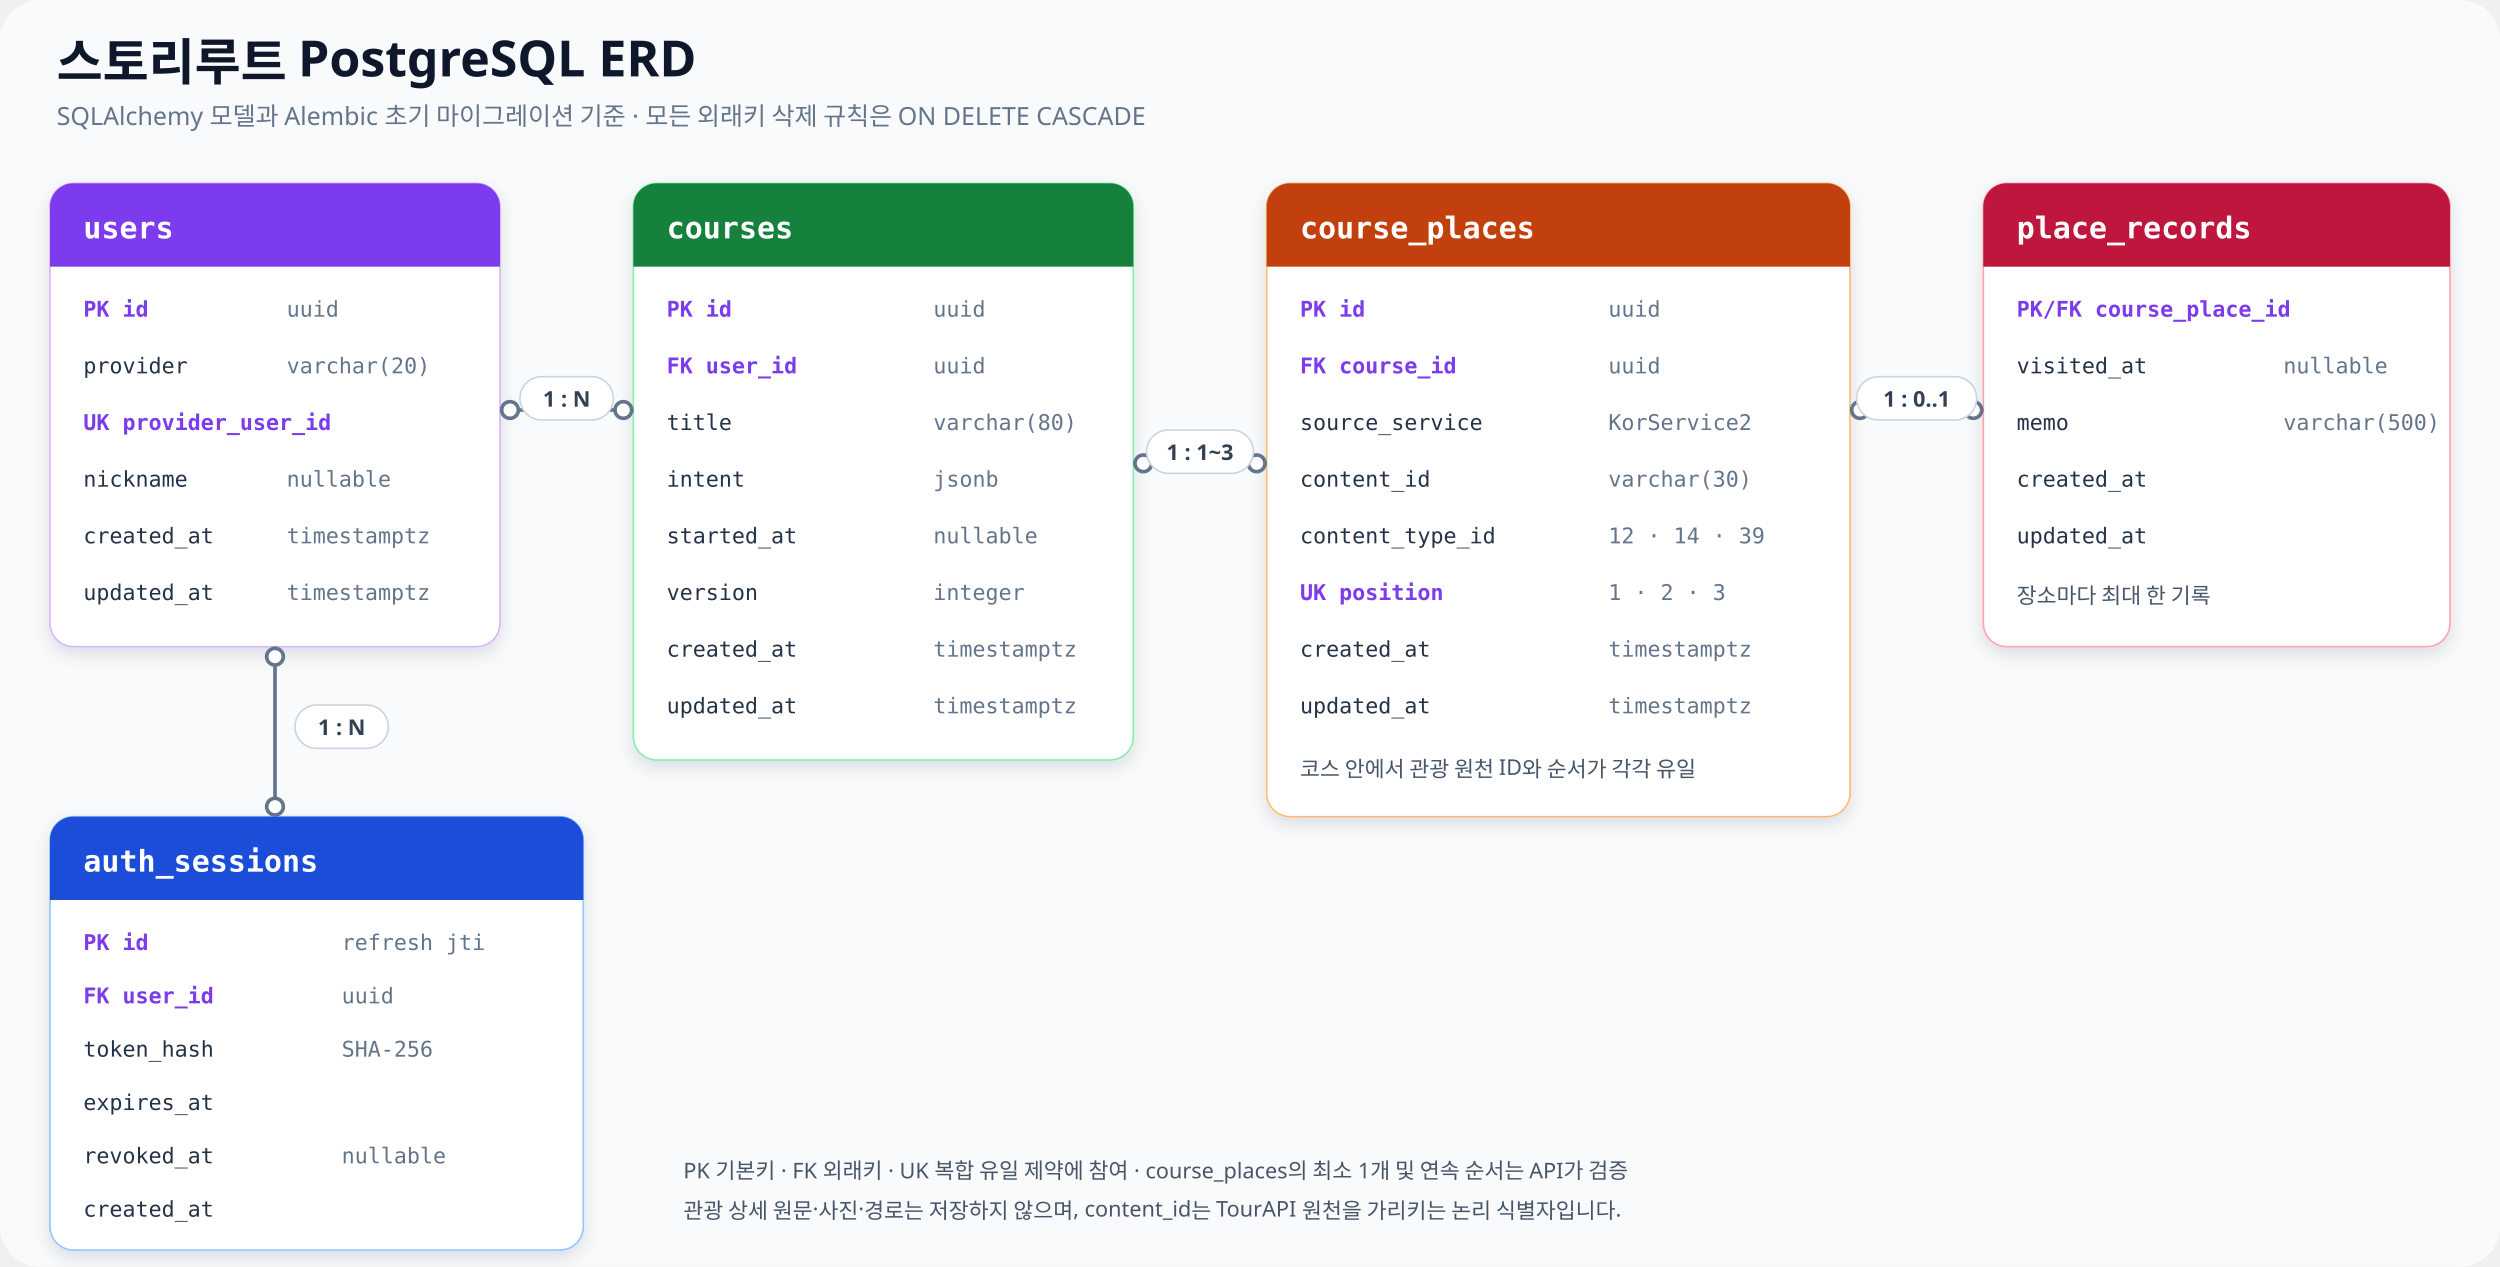
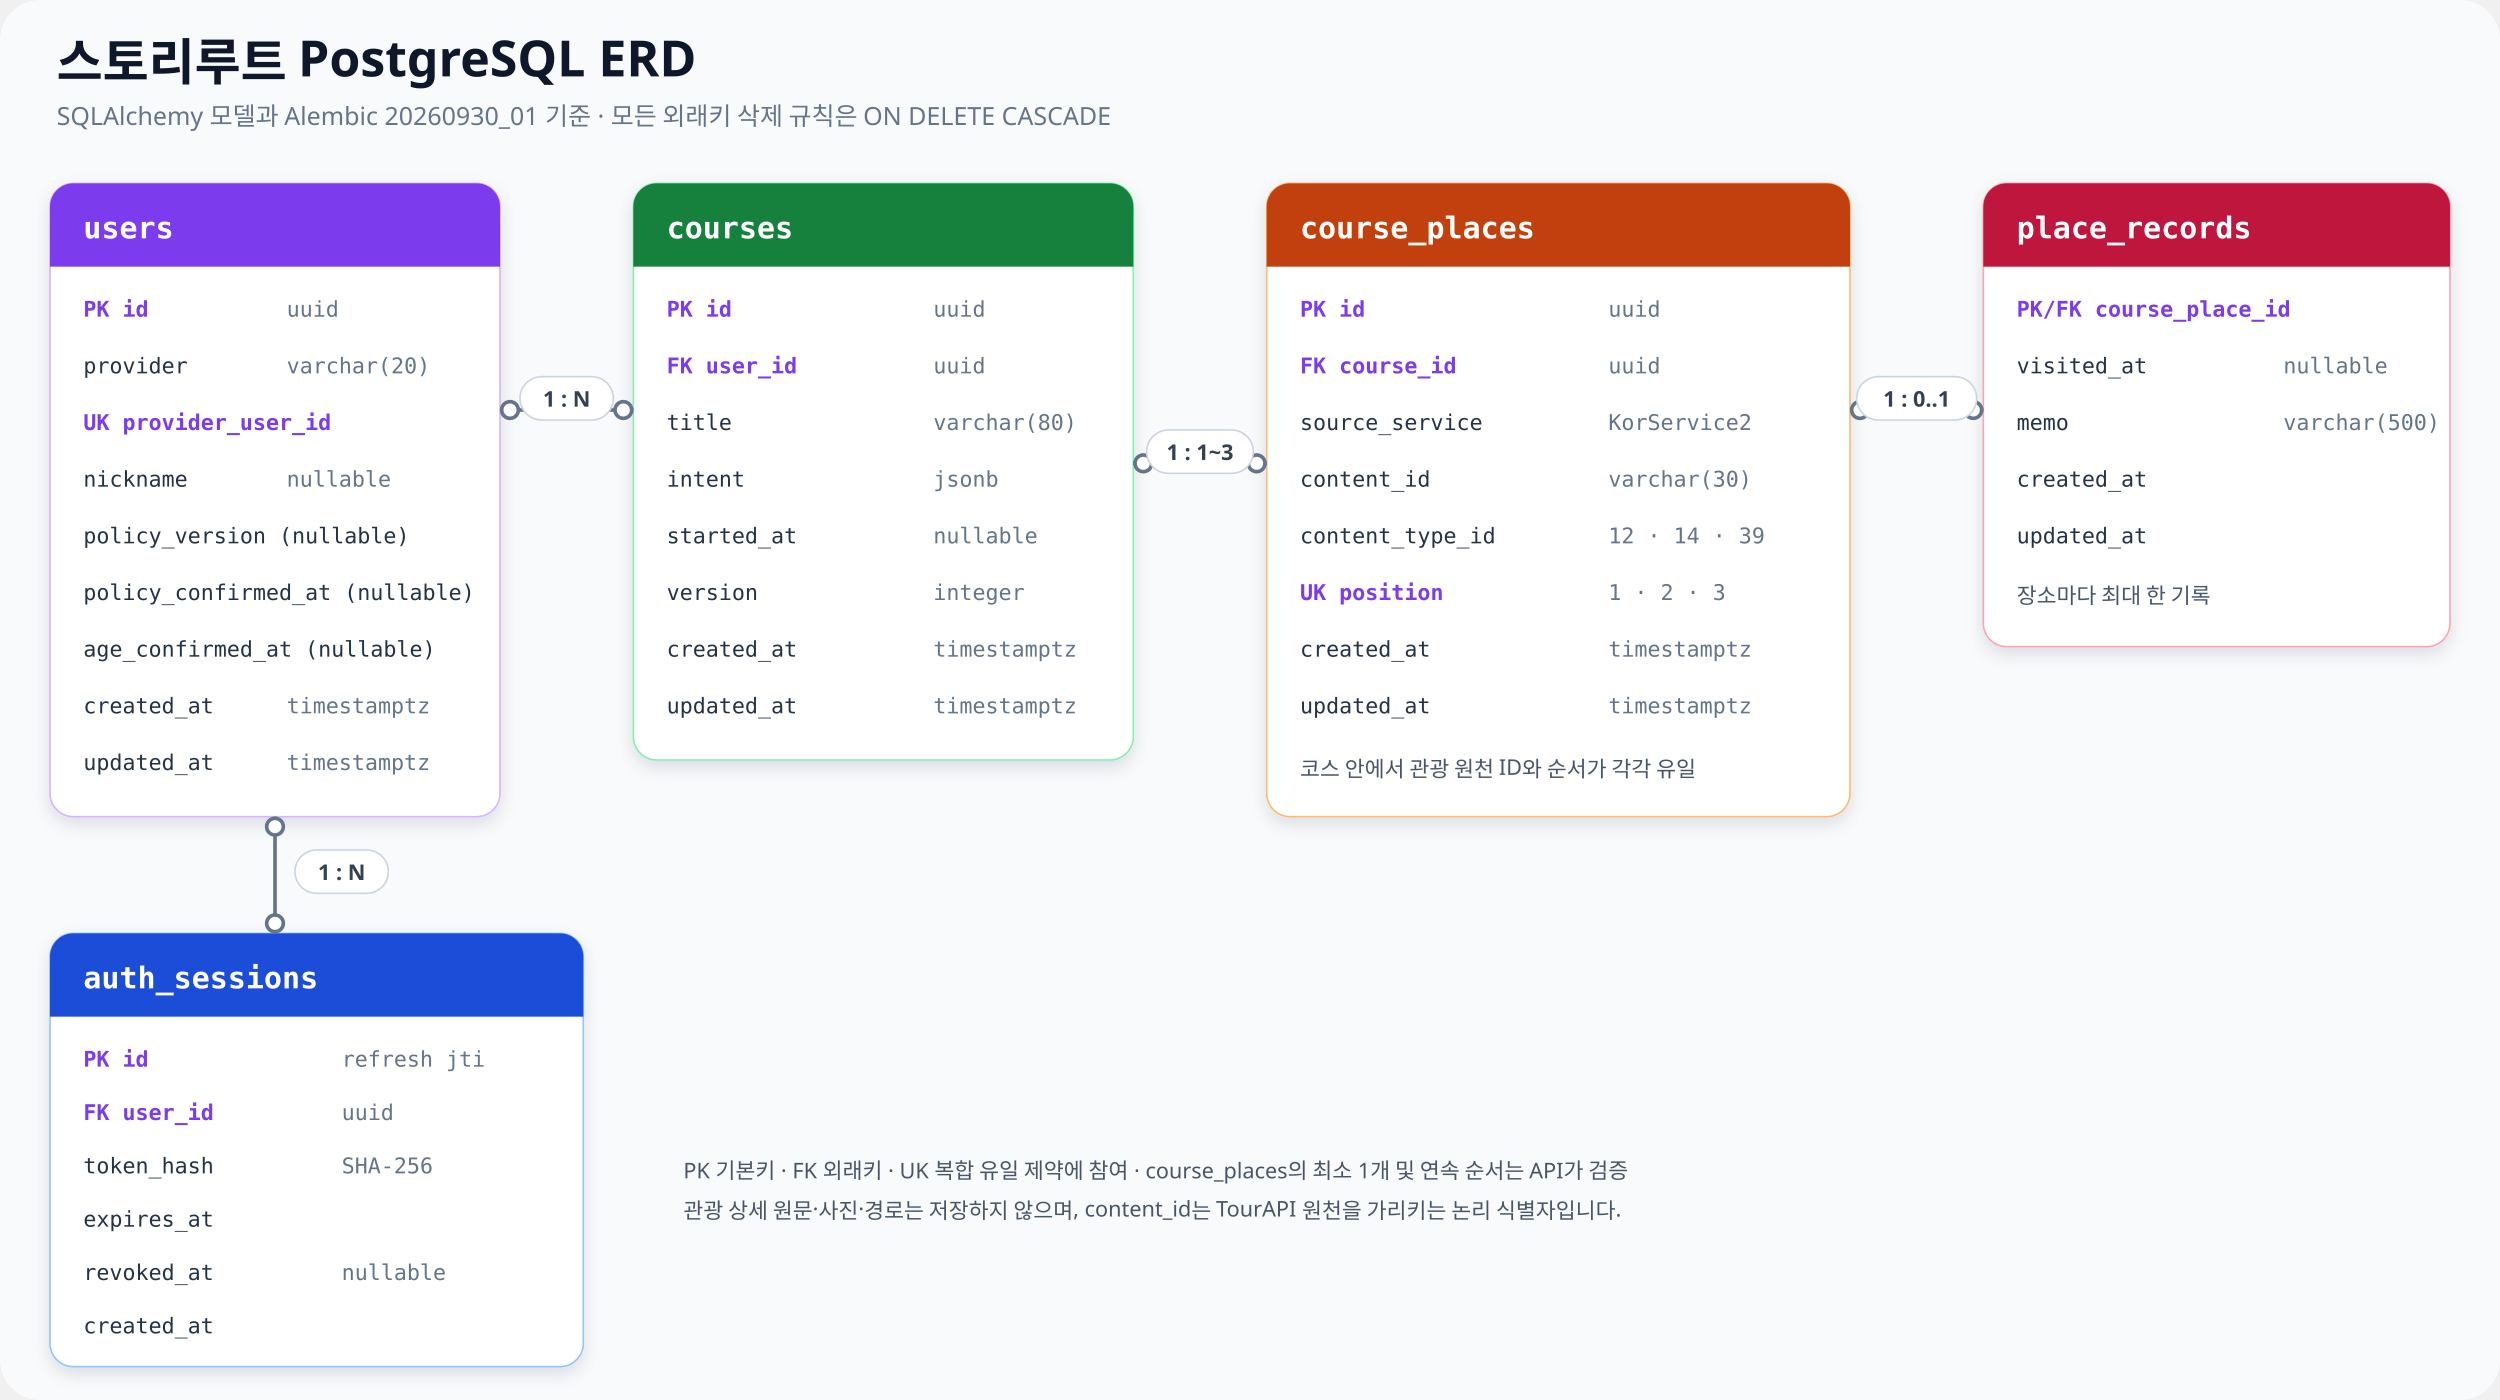
- <svg xmlns="http://www.w3.org/2000/svg" width="1500" height="760" viewBox="0 0 1500 760" role="img" aria-labelledby="title desc">
+ <svg xmlns="http://www.w3.org/2000/svg" width="1500" height="840" viewBox="0 0 1500 840" role="img" aria-labelledby="title desc">
  <defs>
    <filter id="shadow" x="-10%" y="-10%" width="120%" height="130%">
      <feDropShadow dx="0" dy="4" stdDeviation="5" flood-color="#0f172a" flood-opacity="0.12" />
    </filter>
    <style>
      .title { font: 700 30px Pretendard, "Noto Sans KR", sans-serif; fill: #0f172a; }
      .subtitle { font: 400 15px Pretendard, "Noto Sans KR", sans-serif; fill: #64748b; }
      .entity { filter: url(#shadow); }
      .entity-title { font: 700 18px ui-monospace, SFMono-Regular, Consolas, monospace; fill: #ffffff; }
      .field { font: 13px ui-monospace, SFMono-Regular, Consolas, monospace; fill: #243247; }
      .key { font-weight: 700; fill: #7c3aed; }
      .muted { fill: #64748b; }
      .relation { stroke: #64748b; stroke-width: 2.2; fill: none; }
      .relation-dot { fill: #ffffff; stroke: #64748b; stroke-width: 2.2; }
      .relation-label-bg { fill: #ffffff; stroke: #cbd5e1; }
      .relation-label { font: 700 13px Pretendard, "Noto Sans KR", sans-serif; fill: #334155; }
      .legend { font: 13px Pretendard, "Noto Sans KR", sans-serif; fill: #475569; }
    </style>
  </defs>
-   <rect width="1500" height="760" rx="24" fill="#f8fafc" />
+   <rect width="1500" height="840" rx="24" fill="#f8fafc" />
  <text x="34" y="48" class="title">스토리루트 PostgreSQL ERD</text>
-   <text x="34" y="75" class="subtitle">SQLAlchemy 모델과 Alembic 초기 마이그레이션 기준 · 모든 외래키 삭제 규칙은 ON DELETE CASCADE</text>
+   <text x="34" y="75" class="subtitle">SQLAlchemy 모델과 Alembic 20260930_01 기준 · 모든 외래키 삭제 규칙은 ON DELETE CASCADE</text>
  <g class="entity">
-     <rect x="30" y="110" width="270" height="278" rx="14" fill="#ffffff" stroke="#d8b4fe" />
+     <rect x="30" y="110" width="270" height="380" rx="14" fill="#ffffff" stroke="#d8b4fe" />
    <path d="M44 110h242a14 14 0 0 1 14 14v36H30v-36a14 14 0 0 1 14-14z" fill="#7c3aed" />
    <text x="50" y="143" class="entity-title">users</text>
    <text x="50" y="190" class="field key">PK  id</text>
    <text x="172" y="190" class="field muted">uuid</text>
    <text x="50" y="224" class="field">    provider</text>
    <text x="172" y="224" class="field muted">varchar(20)</text>
    <text x="50" y="258" class="field key">UK  provider_user_id</text>
    <text x="50" y="292" class="field">    nickname</text>
    <text x="172" y="292" class="field muted">nullable</text>
-     <text x="50" y="326" class="field">    created_at</text>
-     <text x="172" y="326" class="field muted">timestamptz</text>
-     <text x="50" y="360" class="field">    updated_at</text>
-     <text x="172" y="360" class="field muted">timestamptz</text>
+     <text x="50" y="326" class="field">policy_version (nullable)</text>
+     <text x="50" y="360" class="field">policy_confirmed_at (nullable)</text>
+     <text x="50" y="394" class="field">age_confirmed_at (nullable)</text>
+     <text x="50" y="428" class="field">created_at</text>
+     <text x="172" y="428" class="field muted">timestamptz</text>
+     <text x="50" y="462" class="field">updated_at</text>
+     <text x="172" y="462" class="field muted">timestamptz</text>
  </g>
  <g class="entity">
    <rect x="380" y="110" width="300" height="346" rx="14" fill="#ffffff" stroke="#86efac" />
    <path d="M394 110h272a14 14 0 0 1 14 14v36H380v-36a14 14 0 0 1 14-14z" fill="#15803d" />
    <text x="400" y="143" class="entity-title">courses</text>
    <text x="400" y="190" class="field key">PK  id</text>
    <text x="560" y="190" class="field muted">uuid</text>
    <text x="400" y="224" class="field key">FK  user_id</text>
    <text x="560" y="224" class="field muted">uuid</text>
    <text x="400" y="258" class="field">    title</text>
    <text x="560" y="258" class="field muted">varchar(80)</text>
    <text x="400" y="292" class="field">    intent</text>
    <text x="560" y="292" class="field muted">jsonb</text>
    <text x="400" y="326" class="field">    started_at</text>
    <text x="560" y="326" class="field muted">nullable</text>
    <text x="400" y="360" class="field">    version</text>
    <text x="560" y="360" class="field muted">integer</text>
    <text x="400" y="394" class="field">    created_at</text>
    <text x="560" y="394" class="field muted">timestamptz</text>
    <text x="400" y="428" class="field">    updated_at</text>
    <text x="560" y="428" class="field muted">timestamptz</text>
  </g>
  <g class="entity">
    <rect x="760" y="110" width="350" height="380" rx="14" fill="#ffffff" stroke="#fdba74" />
    <path d="M774 110h322a14 14 0 0 1 14 14v36H760v-36a14 14 0 0 1 14-14z" fill="#c2410c" />
    <text x="780" y="143" class="entity-title">course_places</text>
    <text x="780" y="190" class="field key">PK  id</text>
    <text x="965" y="190" class="field muted">uuid</text>
    <text x="780" y="224" class="field key">FK  course_id</text>
    <text x="965" y="224" class="field muted">uuid</text>
    <text x="780" y="258" class="field">    source_service</text>
    <text x="965" y="258" class="field muted">KorService2</text>
    <text x="780" y="292" class="field">    content_id</text>
    <text x="965" y="292" class="field muted">varchar(30)</text>
    <text x="780" y="326" class="field">    content_type_id</text>
    <text x="965" y="326" class="field muted">12 · 14 · 39</text>
    <text x="780" y="360" class="field key">UK  position</text>
    <text x="965" y="360" class="field muted">1 · 2 · 3</text>
    <text x="780" y="394" class="field">    created_at</text>
    <text x="965" y="394" class="field muted">timestamptz</text>
    <text x="780" y="428" class="field">    updated_at</text>
    <text x="965" y="428" class="field muted">timestamptz</text>
    <text x="780" y="466" class="legend">코스 안에서 관광 원천 ID와 순서가 각각 유일</text>
  </g>
  <g class="entity">
    <rect x="1190" y="110" width="280" height="278" rx="14" fill="#ffffff" stroke="#fda4af" />
    <path d="M1204 110h252a14 14 0 0 1 14 14v36h-280v-36a14 14 0 0 1 14-14z" fill="#be123c" />
    <text x="1210" y="143" class="entity-title">place_records</text>
    <text x="1210" y="190" class="field key">PK/FK course_place_id</text>
    <text x="1210" y="224" class="field">      visited_at</text>
    <text x="1370" y="224" class="field muted">nullable</text>
    <text x="1210" y="258" class="field">      memo</text>
    <text x="1370" y="258" class="field muted">varchar(500)</text>
    <text x="1210" y="292" class="field">      created_at</text>
    <text x="1210" y="326" class="field">      updated_at</text>
    <text x="1210" y="362" class="legend">장소마다 최대 한 기록</text>
  </g>
  <g class="entity">
-     <rect x="30" y="490" width="320" height="260" rx="14" fill="#ffffff" stroke="#93c5fd" />
-     <path d="M44 490h292a14 14 0 0 1 14 14v36H30v-36a14 14 0 0 1 14-14z" fill="#1d4ed8" />
-     <text x="50" y="523" class="entity-title">auth_sessions</text>
-     <text x="50" y="570" class="field key">PK  id</text>
-     <text x="205" y="570" class="field muted">refresh jti</text>
-     <text x="50" y="602" class="field key">FK  user_id</text>
-     <text x="205" y="602" class="field muted">uuid</text>
-     <text x="50" y="634" class="field">    token_hash</text>
-     <text x="205" y="634" class="field muted">SHA-256</text>
-     <text x="50" y="666" class="field">    expires_at</text>
-     <text x="50" y="698" class="field">    revoked_at</text>
-     <text x="205" y="698" class="field muted">nullable</text>
-     <text x="50" y="730" class="field">    created_at</text>
+     <rect x="30" y="560" width="320" height="260" rx="14" fill="#ffffff" stroke="#93c5fd" />
+     <path d="M44 560h292a14 14 0 0 1 14 14v36H30v-36a14 14 0 0 1 14-14z" fill="#1d4ed8" />
+     <text x="50" y="593" class="entity-title">auth_sessions</text>
+     <text x="50" y="640" class="field key">PK  id</text>
+     <text x="205" y="640" class="field muted">refresh jti</text>
+     <text x="50" y="672" class="field key">FK  user_id</text>
+     <text x="205" y="672" class="field muted">uuid</text>
+     <text x="50" y="704" class="field">    token_hash</text>
+     <text x="205" y="704" class="field muted">SHA-256</text>
+     <text x="50" y="736" class="field">    expires_at</text>
+     <text x="50" y="768" class="field">    revoked_at</text>
+     <text x="205" y="768" class="field muted">nullable</text>
+     <text x="50" y="800" class="field">    created_at</text>
  </g>
  <path class="relation" d="M300 246H380" />
  <circle class="relation-dot" cx="306" cy="246" r="5" />
  <circle class="relation-dot" cx="374" cy="246" r="5" />
  <rect class="relation-label-bg" x="312" y="226" width="56" height="26" rx="13" />
  <text x="340" y="244" text-anchor="middle" class="relation-label">1 : N</text>
  <path class="relation" d="M680 278H760" />
  <circle class="relation-dot" cx="686" cy="278" r="5" />
  <circle class="relation-dot" cx="754" cy="278" r="5" />
  <rect class="relation-label-bg" x="688" y="258" width="64" height="26" rx="13" />
  <text x="720" y="276" text-anchor="middle" class="relation-label">1 : 1~3</text>
  <path class="relation" d="M1110 246H1190" />
  <circle class="relation-dot" cx="1116" cy="246" r="5" />
  <circle class="relation-dot" cx="1184" cy="246" r="5" />
  <rect class="relation-label-bg" x="1114" y="226" width="72" height="26" rx="13" />
  <text x="1150" y="244" text-anchor="middle" class="relation-label">1 : 0..1</text>
-   <path class="relation" d="M165 388V490" />
-   <circle class="relation-dot" cx="165" cy="394" r="5" />
-   <circle class="relation-dot" cx="165" cy="484" r="5" />
-   <rect class="relation-label-bg" x="177" y="423" width="56" height="26" rx="13" />
-   <text x="205" y="441" text-anchor="middle" class="relation-label">1 : N</text>
+   <path class="relation" d="M165 490V560" />
+   <circle class="relation-dot" cx="165" cy="496" r="5" />
+   <circle class="relation-dot" cx="165" cy="554" r="5" />
+   <rect class="relation-label-bg" x="177" y="510" width="56" height="26" rx="13" />
+   <text x="205" y="528" text-anchor="middle" class="relation-label">1 : N</text>
  <text x="410" y="707" class="legend">PK 기본키 · FK 외래키 · UK 복합 유일 제약에 참여 · course_places의 최소 1개 및 연속 순서는 API가 검증</text>
  <text x="410" y="731" class="legend">관광 상세 원문·사진·경로는 저장하지 않으며, content_id는 TourAPI 원천을 가리키는 논리 식별자입니다.</text>
</svg>
